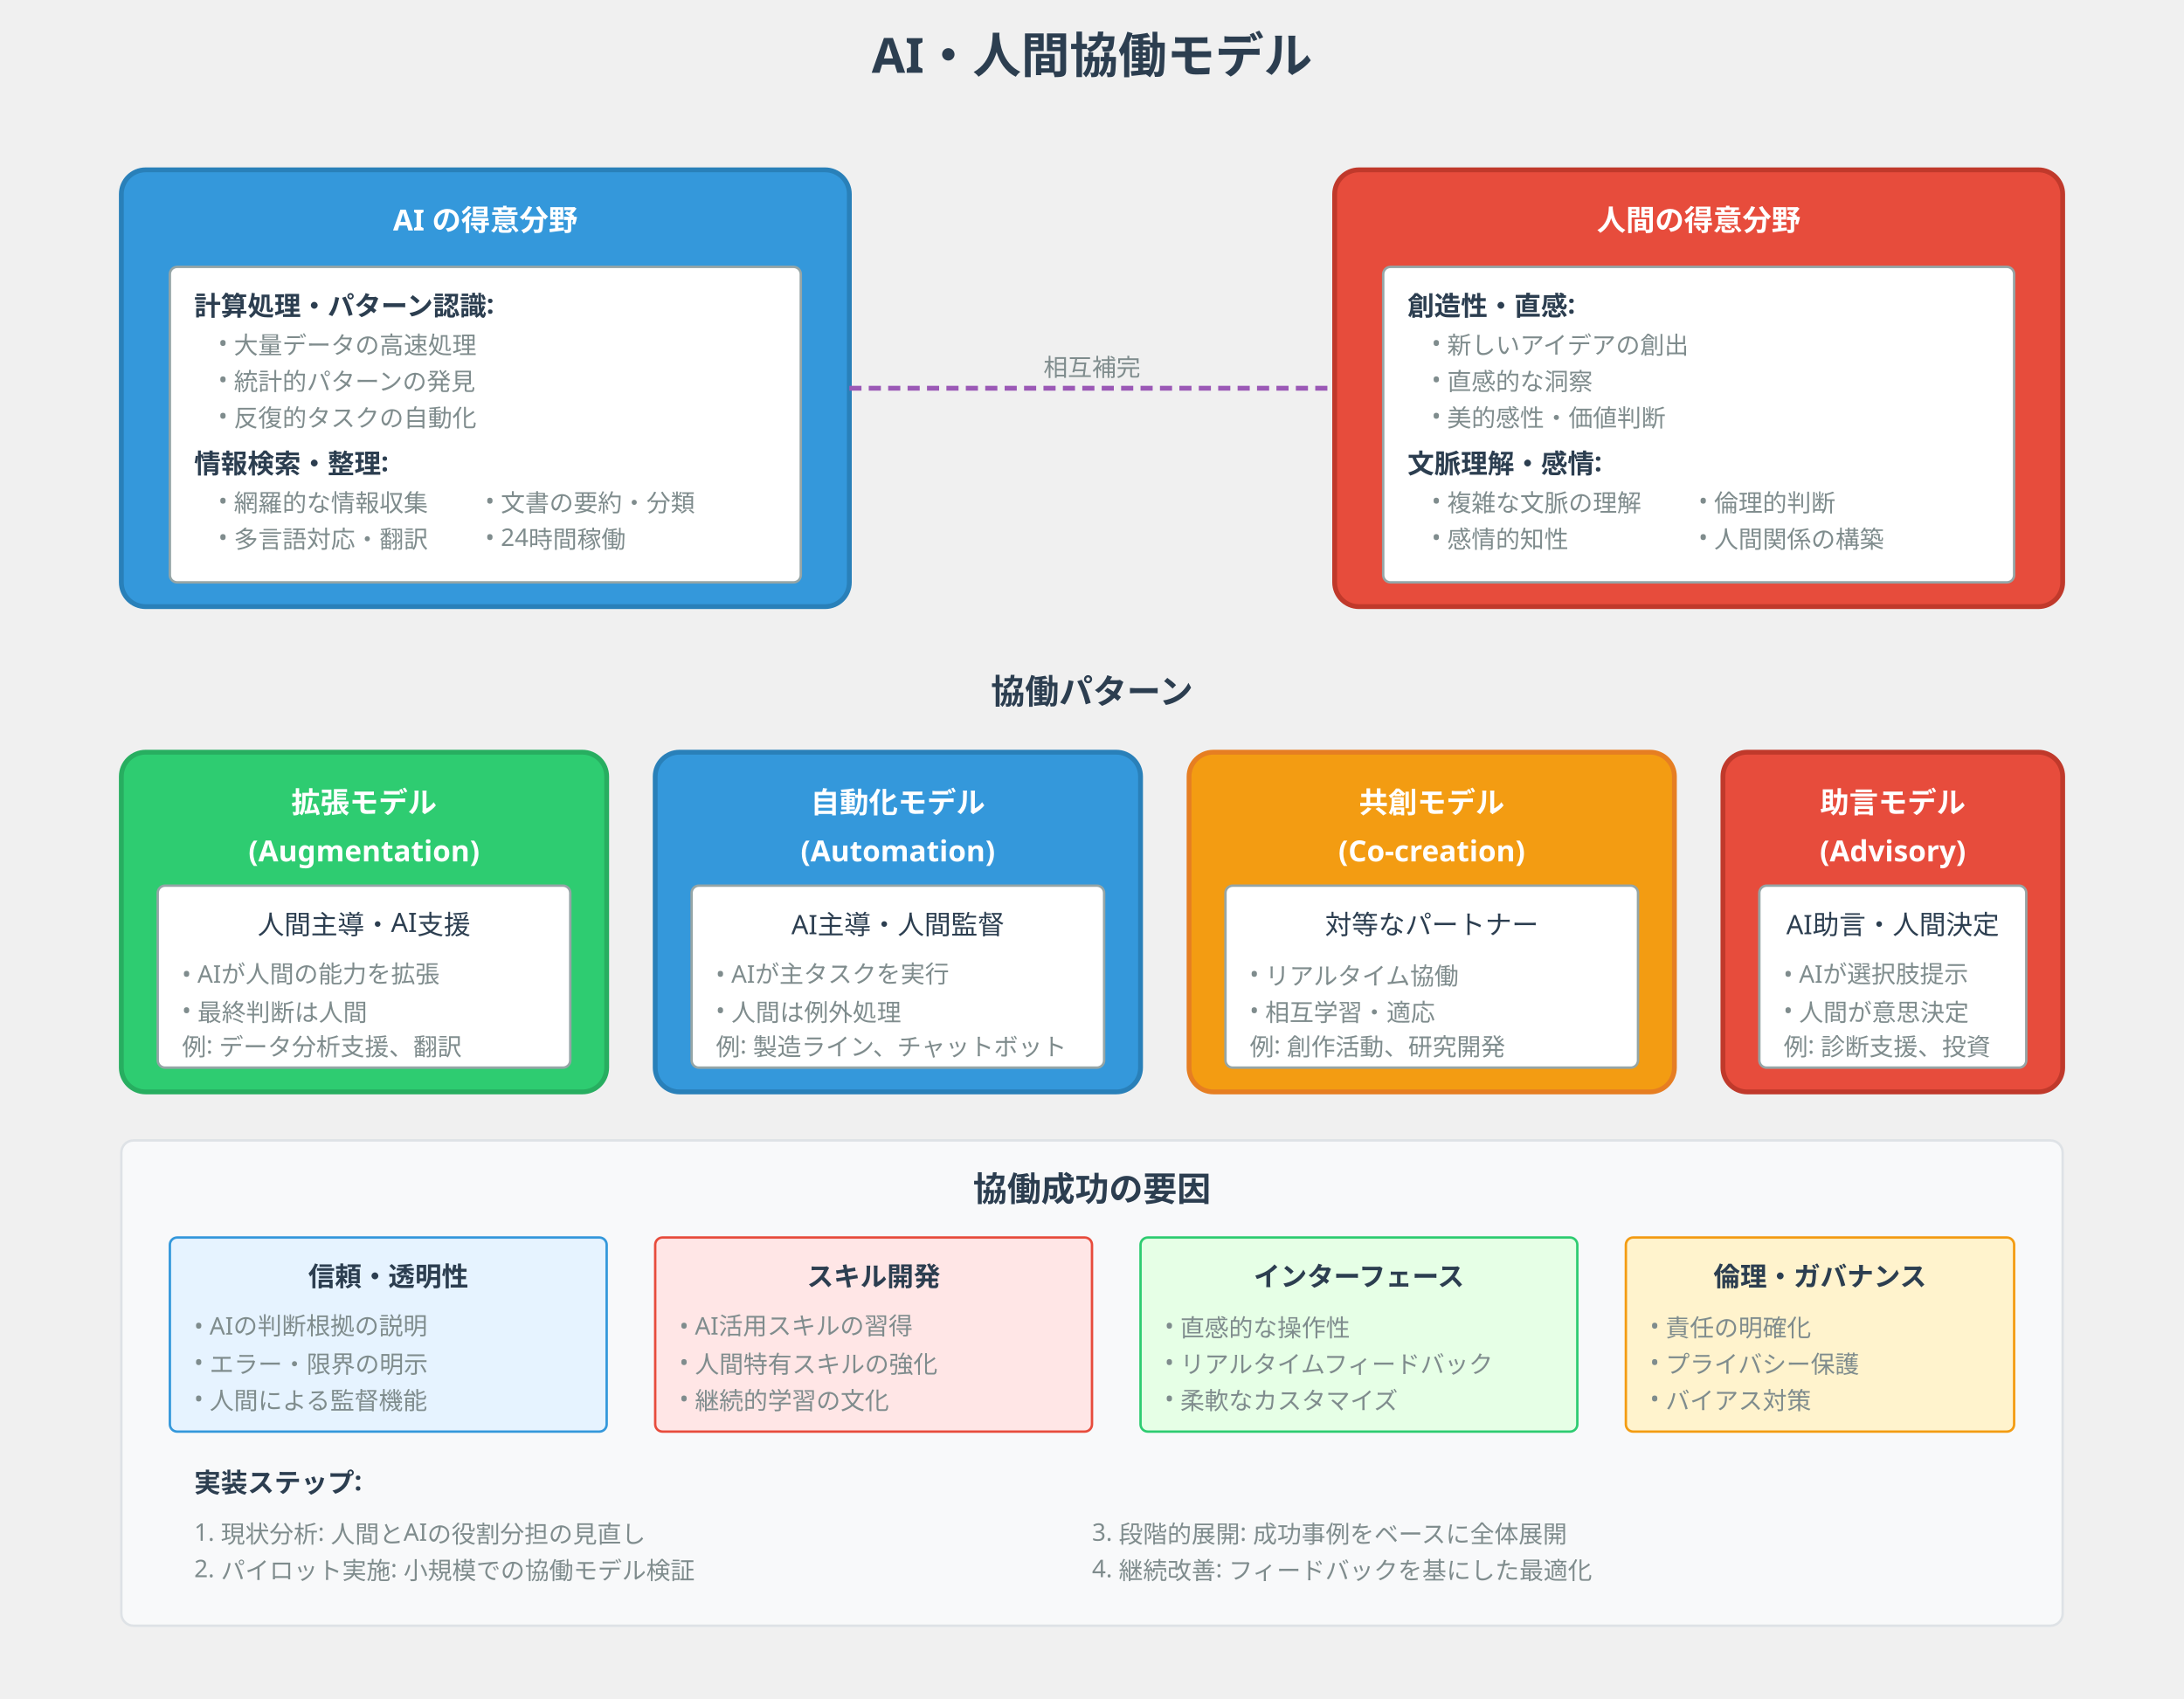
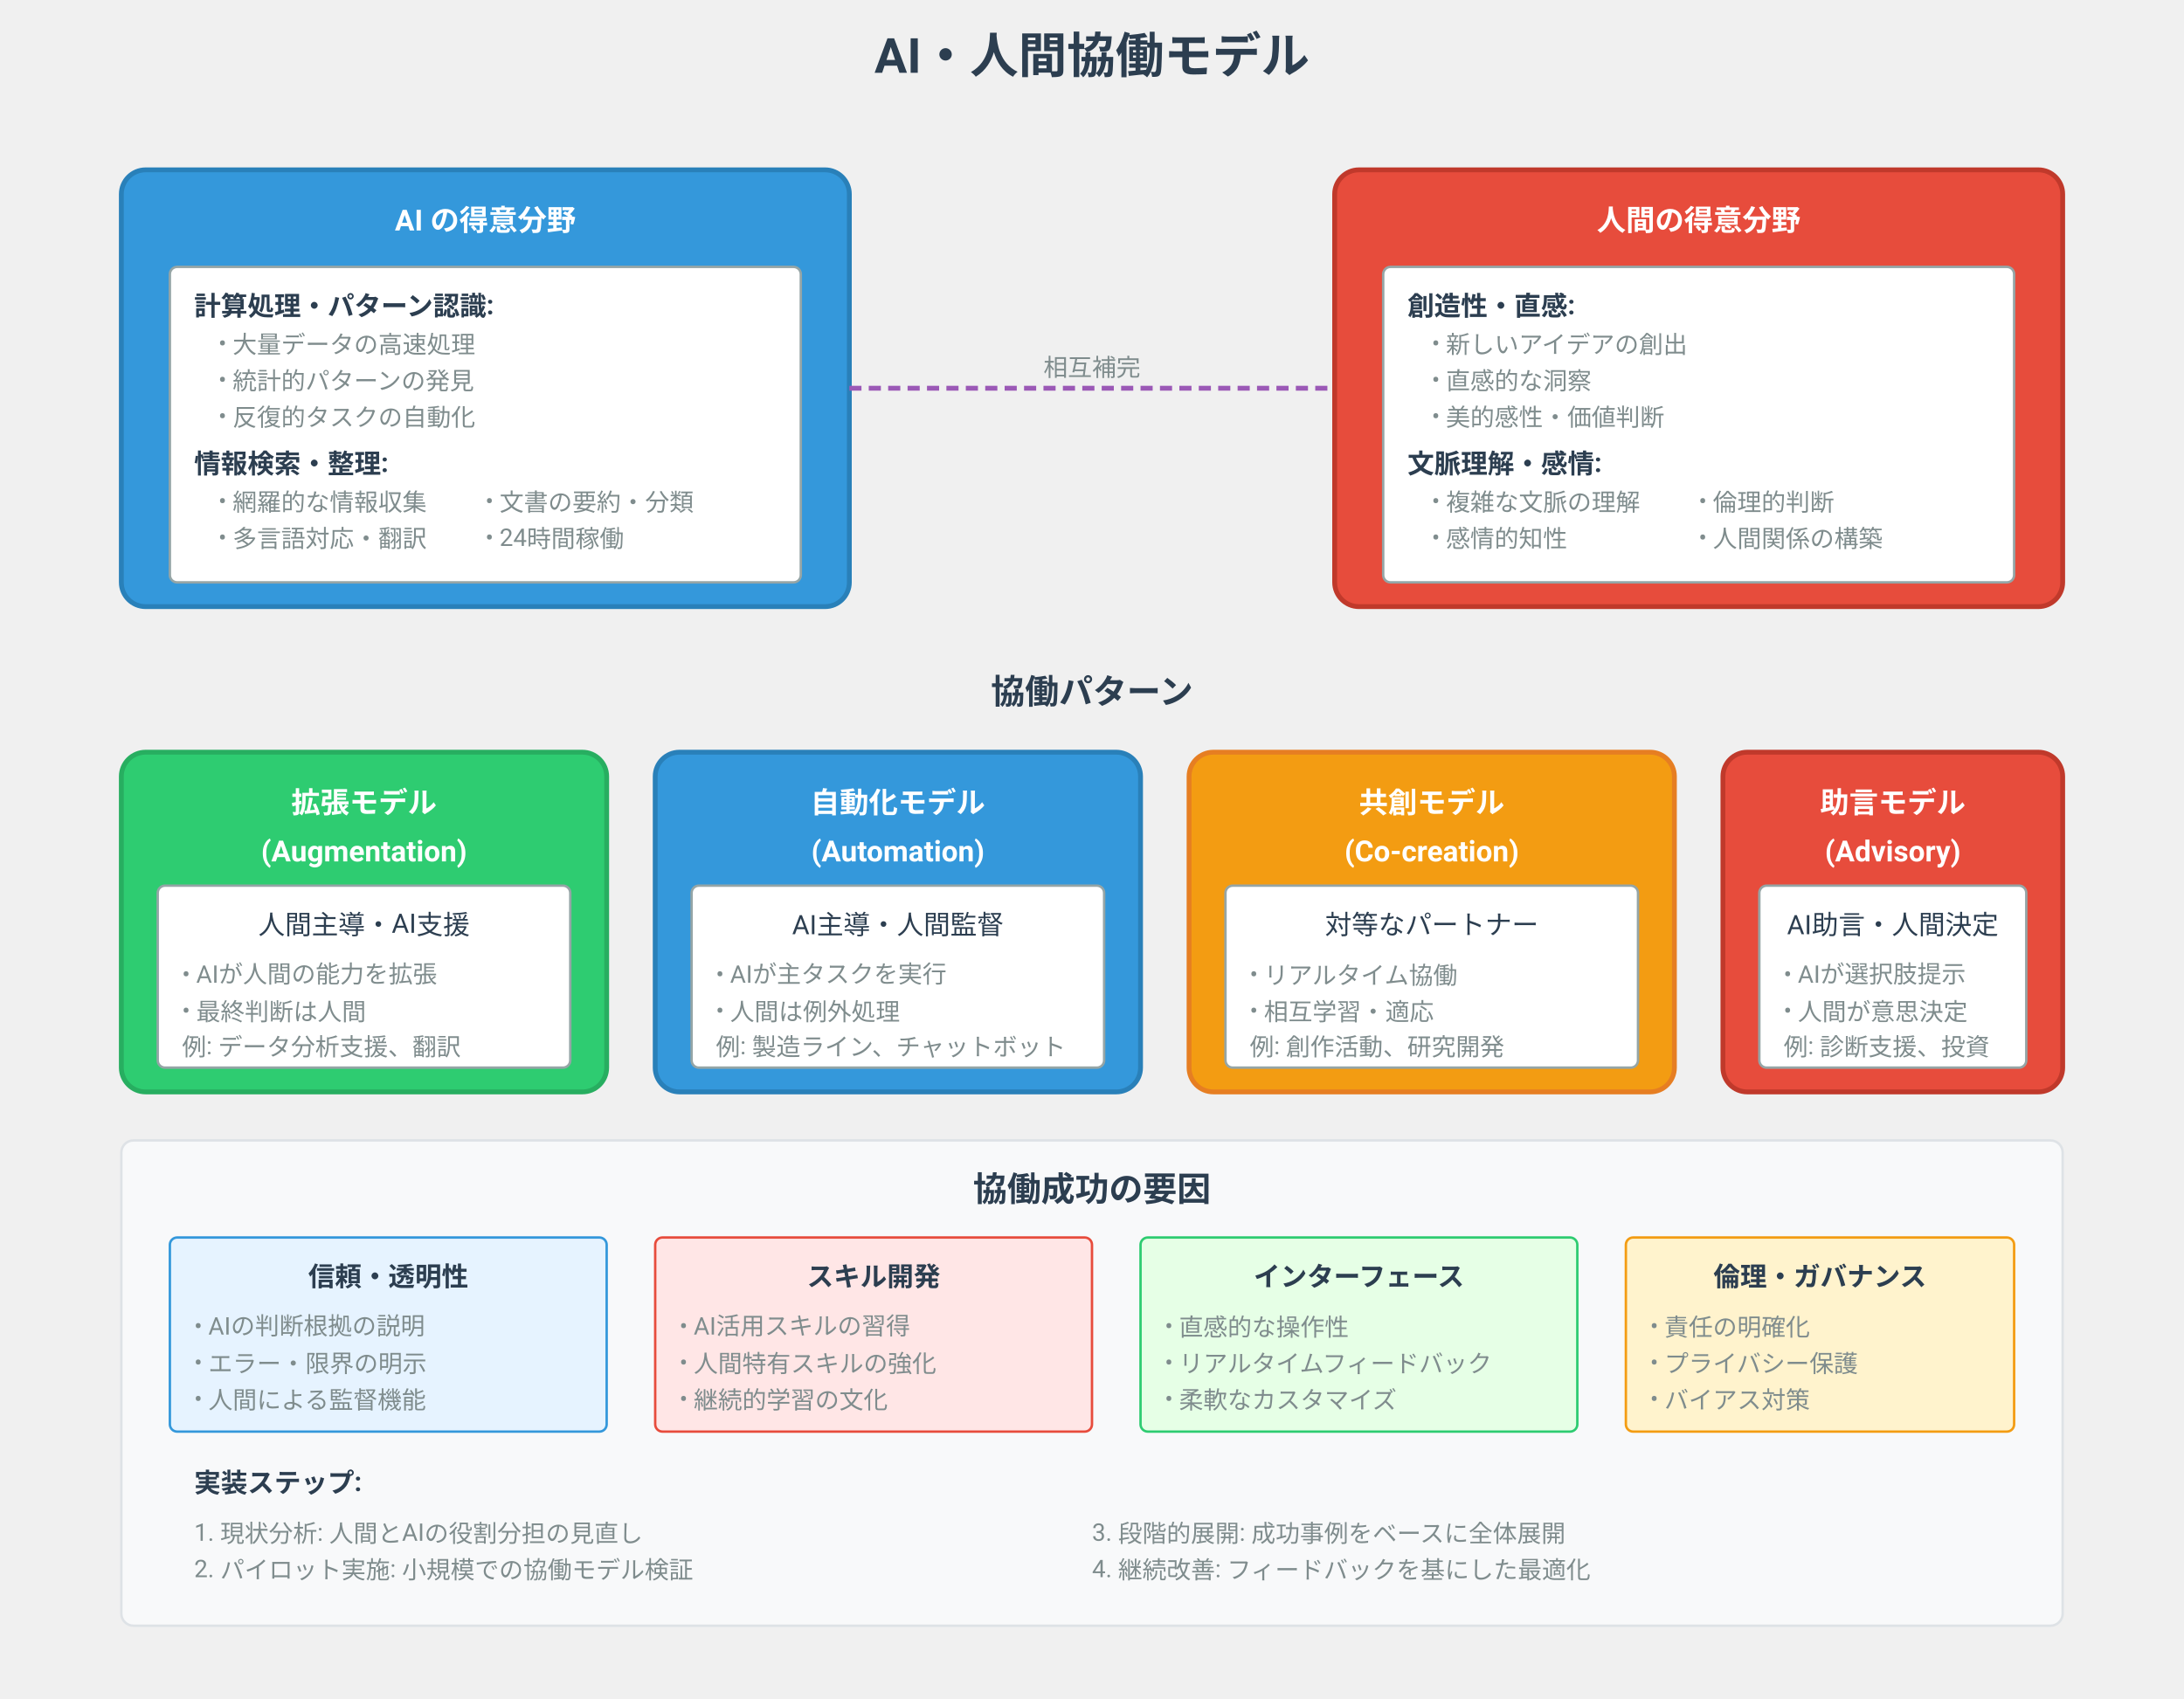
<svg xmlns="http://www.w3.org/2000/svg" width="900" height="700" viewBox="0 0 900 700">
  <defs>
    <style>
-       .title { font-family: 'Noto Sans JP', sans-serif; font-size: 20px; font-weight: bold; fill: #2c3e50; }
-       .section-title { font-family: 'Noto Sans JP', sans-serif; font-size: 14px; font-weight: bold; fill: #2c3e50; }
-       .capability-title { font-family: 'Noto Sans JP', sans-serif; font-size: 12px; font-weight: bold; fill: #fff; }
-       .text-content { font-family: 'Noto Sans JP', sans-serif; font-size: 11px; fill: #2c3e50; }
-       .small-text { font-family: 'Noto Sans JP', sans-serif; font-size: 10px; fill: #7f8c8d; }
+       .title { font-family: -apple-system, BlinkMacSystemFont, 'Segoe UI', Roboto, 'Helvetica Neue', Arial, 'Noto Sans', sans-serif, 'Apple Color Emoji', 'Segoe UI Emoji', 'Segoe UI Symbol', 'Noto Color Emoji'; font-size: 20px; font-weight: bold; fill: #2c3e50; }
+       .section-title { font-family: -apple-system, BlinkMacSystemFont, 'Segoe UI', Roboto, 'Helvetica Neue', Arial, 'Noto Sans', sans-serif, 'Apple Color Emoji', 'Segoe UI Emoji', 'Segoe UI Symbol', 'Noto Color Emoji'; font-size: 14px; font-weight: bold; fill: #2c3e50; }
+       .capability-title { font-family: -apple-system, BlinkMacSystemFont, 'Segoe UI', Roboto, 'Helvetica Neue', Arial, 'Noto Sans', sans-serif, 'Apple Color Emoji', 'Segoe UI Emoji', 'Segoe UI Symbol', 'Noto Color Emoji'; font-size: 12px; font-weight: bold; fill: #fff; }
+       .text-content { font-family: -apple-system, BlinkMacSystemFont, 'Segoe UI', Roboto, 'Helvetica Neue', Arial, 'Noto Sans', sans-serif, 'Apple Color Emoji', 'Segoe UI Emoji', 'Segoe UI Symbol', 'Noto Color Emoji'; font-size: 11px; fill: #2c3e50; }
+       .small-text { font-family: -apple-system, BlinkMacSystemFont, 'Segoe UI', Roboto, 'Helvetica Neue', Arial, 'Noto Sans', sans-serif, 'Apple Color Emoji', 'Segoe UI Emoji', 'Segoe UI Symbol', 'Noto Color Emoji'; font-size: 10px; fill: #7f8c8d; }
      .ai-box { fill: #3498db; stroke: #2980b9; stroke-width: 2; }
      .human-box { fill: #e74c3c; stroke: #c0392b; stroke-width: 2; }
      .collaboration-box { fill: #2ecc71; stroke: #27ae60; stroke-width: 2; }
      .synergy-box { fill: #f39c12; stroke: #e67e22; stroke-width: 2; }
      .component { fill: #fff; stroke: #95a5a6; stroke-width: 1; }
      .interaction-line { stroke: #9b59b6; stroke-width: 2; stroke-dasharray: 5,3; fill: none; }
      .synergy-arrow { stroke: #f39c12; stroke-width: 3; fill: none; marker-end: url(#arrowhead-orange); }
    </style>
    <marker id="arrowhead-orange" markerWidth="10" markerHeight="10" refX="9" refY="3" orient="auto">
      <polygon points="0 0, 10 3, 0 6" fill="#f39c12" />
    </marker>
  </defs>
  <text x="450" y="30" class="title" text-anchor="middle">AI・人間協働モデル</text>
  <g id="ai-capabilities">
    <rect x="50" y="70" width="300" height="180" class="ai-box" rx="10" />
    <text x="200" y="95" class="capability-title" text-anchor="middle">AI の得意分野</text>
    <rect x="70" y="110" width="260" height="130" class="component" rx="3" />
    <text x="80" y="130" class="text-content" font-weight="bold">計算処理・パターン認識:</text>
    <text x="90" y="145" class="small-text">• 大量データの高速処理</text>
    <text x="90" y="160" class="small-text">• 統計的パターンの発見</text>
    <text x="90" y="175" class="small-text">• 反復的タスクの自動化</text>
    <text x="80" y="195" class="text-content" font-weight="bold">情報検索・整理:</text>
    <text x="90" y="210" class="small-text">• 網羅的な情報収集</text>
    <text x="90" y="225" class="small-text">• 多言語対応・翻訳</text>
    <text x="200" y="210" class="small-text">• 文書の要約・分類</text>
    <text x="200" y="225" class="small-text">• 24時間稼働</text>
  </g>
  <g id="human-capabilities">
    <rect x="550" y="70" width="300" height="180" class="human-box" rx="10" />
    <text x="700" y="95" class="capability-title" text-anchor="middle">人間の得意分野</text>
    <rect x="570" y="110" width="260" height="130" class="component" rx="3" />
    <text x="580" y="130" class="text-content" font-weight="bold">創造性・直感:</text>
    <text x="590" y="145" class="small-text">• 新しいアイデアの創出</text>
    <text x="590" y="160" class="small-text">• 直感的な洞察</text>
    <text x="590" y="175" class="small-text">• 美的感性・価値判断</text>
    <text x="580" y="195" class="text-content" font-weight="bold">文脈理解・感情:</text>
    <text x="590" y="210" class="small-text">• 複雑な文脈の理解</text>
    <text x="590" y="225" class="small-text">• 感情的知性</text>
    <text x="700" y="210" class="small-text">• 倫理的判断</text>
    <text x="700" y="225" class="small-text">• 人間関係の構築</text>
  </g>
  <line x1="350" y1="160" x2="550" y2="160" class="interaction-line" />
  <text x="450" y="155" class="small-text" text-anchor="middle">相互補完</text>
  <g id="collaboration-models">
    <text x="450" y="290" class="section-title" text-anchor="middle">協働パターン</text>
    <rect x="50" y="310" width="200" height="140" class="collaboration-box" rx="10" />
    <text x="150" y="335" class="capability-title" text-anchor="middle">拡張モデル</text>
    <text x="150" y="355" class="capability-title" text-anchor="middle">(Augmentation)</text>
    <rect x="65" y="365" width="170" height="75" class="component" rx="3" />
    <text x="150" y="385" class="text-content" text-anchor="middle">人間主導・AI支援</text>
    <text x="75" y="405" class="small-text">• AIが人間の能力を拡張</text>
    <text x="75" y="420" class="small-text">• 最終判断は人間</text>
    <text x="75" y="435" class="small-text">例: データ分析支援、翻訳</text>
    <rect x="270" y="310" width="200" height="140" class="ai-box" rx="10" />
    <text x="370" y="335" class="capability-title" text-anchor="middle">自動化モデル</text>
    <text x="370" y="355" class="capability-title" text-anchor="middle">(Automation)</text>
    <rect x="285" y="365" width="170" height="75" class="component" rx="3" />
    <text x="370" y="385" class="text-content" text-anchor="middle">AI主導・人間監督</text>
    <text x="295" y="405" class="small-text">• AIが主タスクを実行</text>
    <text x="295" y="420" class="small-text">• 人間は例外処理</text>
    <text x="295" y="435" class="small-text">例: 製造ライン、チャットボット</text>
    <rect x="490" y="310" width="200" height="140" class="synergy-box" rx="10" />
    <text x="590" y="335" class="capability-title" text-anchor="middle">共創モデル</text>
    <text x="590" y="355" class="capability-title" text-anchor="middle">(Co-creation)</text>
    <rect x="505" y="365" width="170" height="75" class="component" rx="3" />
    <text x="590" y="385" class="text-content" text-anchor="middle">対等なパートナー</text>
    <text x="515" y="405" class="small-text">• リアルタイム協働</text>
    <text x="515" y="420" class="small-text">• 相互学習・適応</text>
    <text x="515" y="435" class="small-text">例: 創作活動、研究開発</text>
    <rect x="710" y="310" width="140" height="140" class="human-box" rx="10" />
    <text x="780" y="335" class="capability-title" text-anchor="middle">助言モデル</text>
    <text x="780" y="355" class="capability-title" text-anchor="middle">(Advisory)</text>
    <rect x="725" y="365" width="110" height="75" class="component" rx="3" />
    <text x="780" y="385" class="text-content" text-anchor="middle">AI助言・人間決定</text>
    <text x="735" y="405" class="small-text">• AIが選択肢提示</text>
    <text x="735" y="420" class="small-text">• 人間が意思決定</text>
    <text x="735" y="435" class="small-text">例: 診断支援、投資</text>
  </g>
  <g id="success-factors">
    <rect x="50" y="470" width="800" height="200" fill="#f8f9fa" stroke="#dee2e6" stroke-width="1" rx="5" />
    <text x="450" y="495" class="section-title" text-anchor="middle">協働成功の要因</text>
    <rect x="70" y="510" width="180" height="80" fill="#e6f3ff" stroke="#3498db" stroke-width="1" rx="3" />
    <text x="160" y="530" class="text-content" text-anchor="middle" font-weight="bold">信頼・透明性</text>
    <text x="80" y="550" class="small-text">• AIの判断根拠の説明</text>
    <text x="80" y="565" class="small-text">• エラー・限界の明示</text>
    <text x="80" y="580" class="small-text">• 人間による監督機能</text>
    <rect x="270" y="510" width="180" height="80" fill="#ffe6e6" stroke="#e74c3c" stroke-width="1" rx="3" />
    <text x="360" y="530" class="text-content" text-anchor="middle" font-weight="bold">スキル開発</text>
    <text x="280" y="550" class="small-text">• AI活用スキルの習得</text>
    <text x="280" y="565" class="small-text">• 人間特有スキルの強化</text>
    <text x="280" y="580" class="small-text">• 継続的学習の文化</text>
    <rect x="470" y="510" width="180" height="80" fill="#e6ffe6" stroke="#2ecc71" stroke-width="1" rx="3" />
    <text x="560" y="530" class="text-content" text-anchor="middle" font-weight="bold">インターフェース</text>
    <text x="480" y="550" class="small-text">• 直感的な操作性</text>
    <text x="480" y="565" class="small-text">• リアルタイムフィードバック</text>
    <text x="480" y="580" class="small-text">• 柔軟なカスタマイズ</text>
    <rect x="670" y="510" width="160" height="80" fill="#fff3cd" stroke="#f39c12" stroke-width="1" rx="3" />
    <text x="750" y="530" class="text-content" text-anchor="middle" font-weight="bold">倫理・ガバナンス</text>
    <text x="680" y="550" class="small-text">• 責任の明確化</text>
    <text x="680" y="565" class="small-text">• プライバシー保護</text>
    <text x="680" y="580" class="small-text">• バイアス対策</text>
    <text x="80" y="615" class="text-content" font-weight="bold">実装ステップ:</text>
    <text x="80" y="635" class="small-text">1. 現状分析: 人間とAIの役割分担の見直し</text>
    <text x="80" y="650" class="small-text">2. パイロット実施: 小規模での協働モデル検証</text>
    <text x="450" y="635" class="small-text">3. 段階的展開: 成功事例をベースに全体展開</text>
    <text x="450" y="650" class="small-text">4. 継続改善: フィードバックを基にした最適化</text>
  </g>
</svg>
